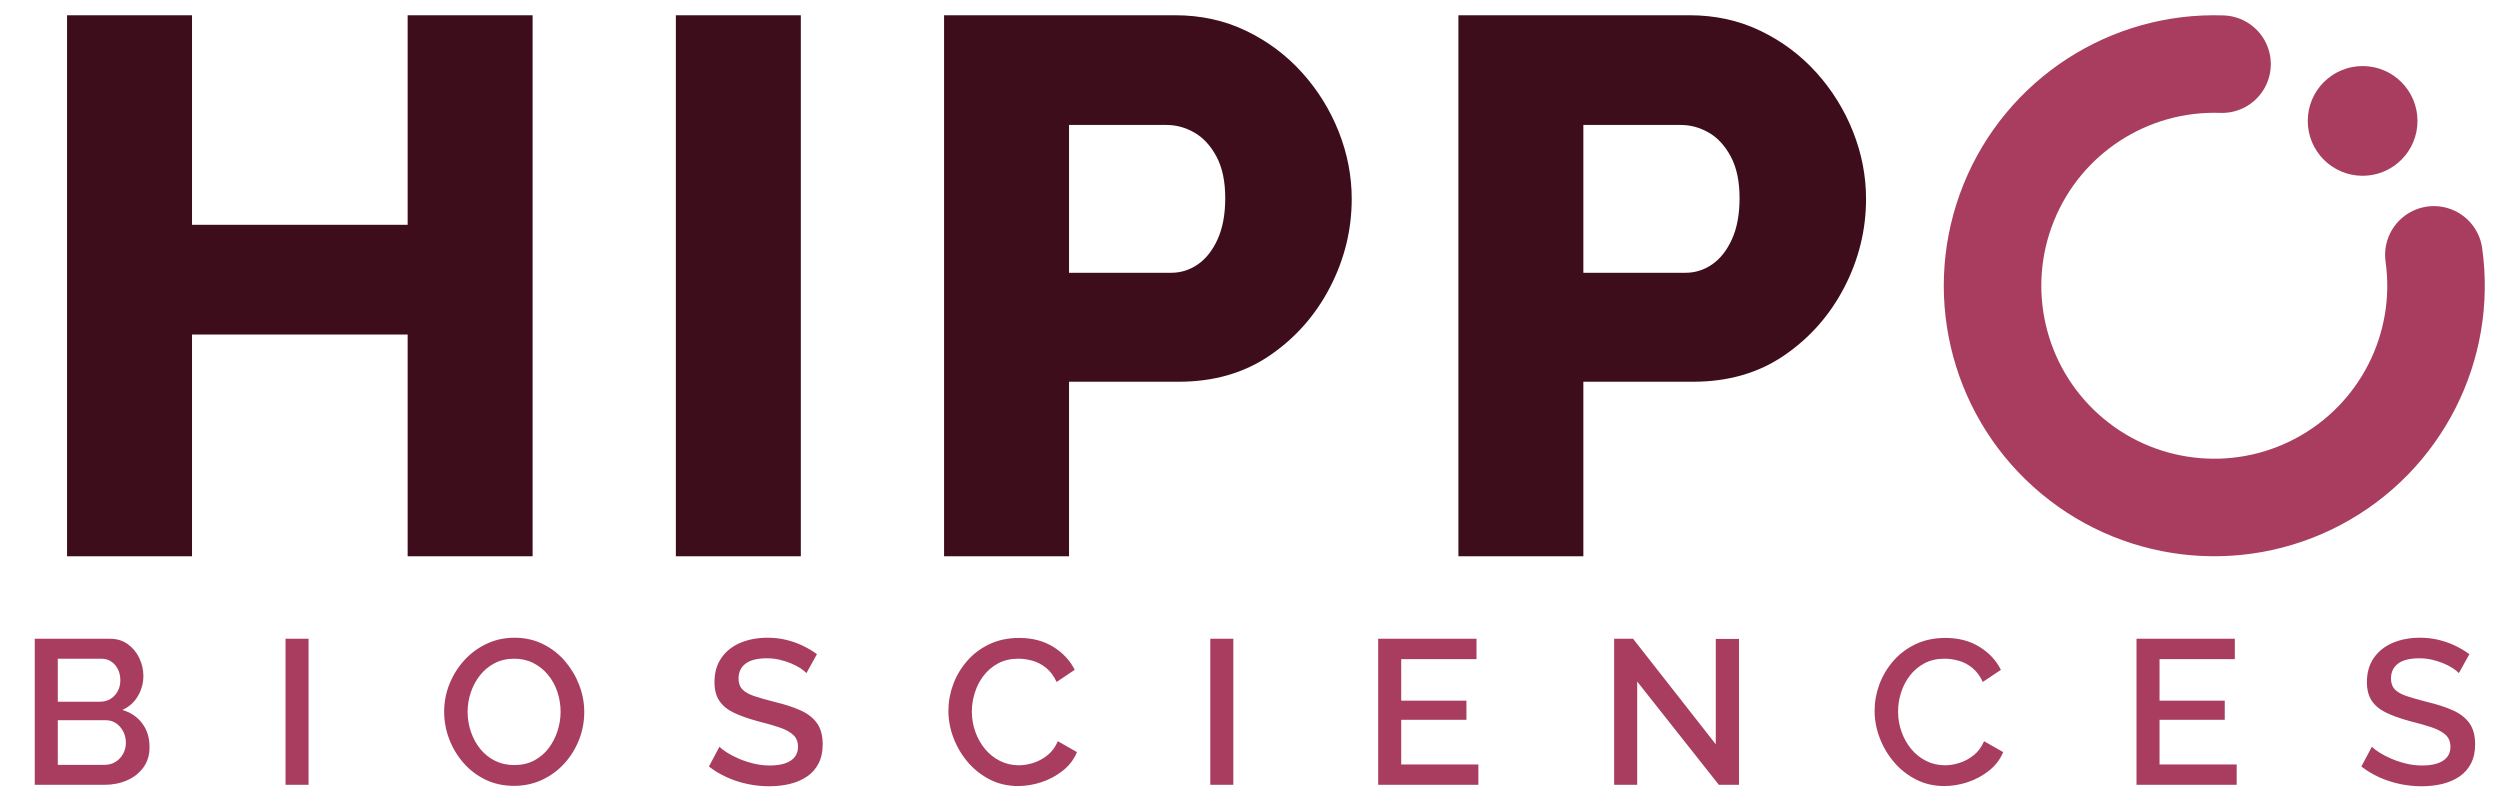
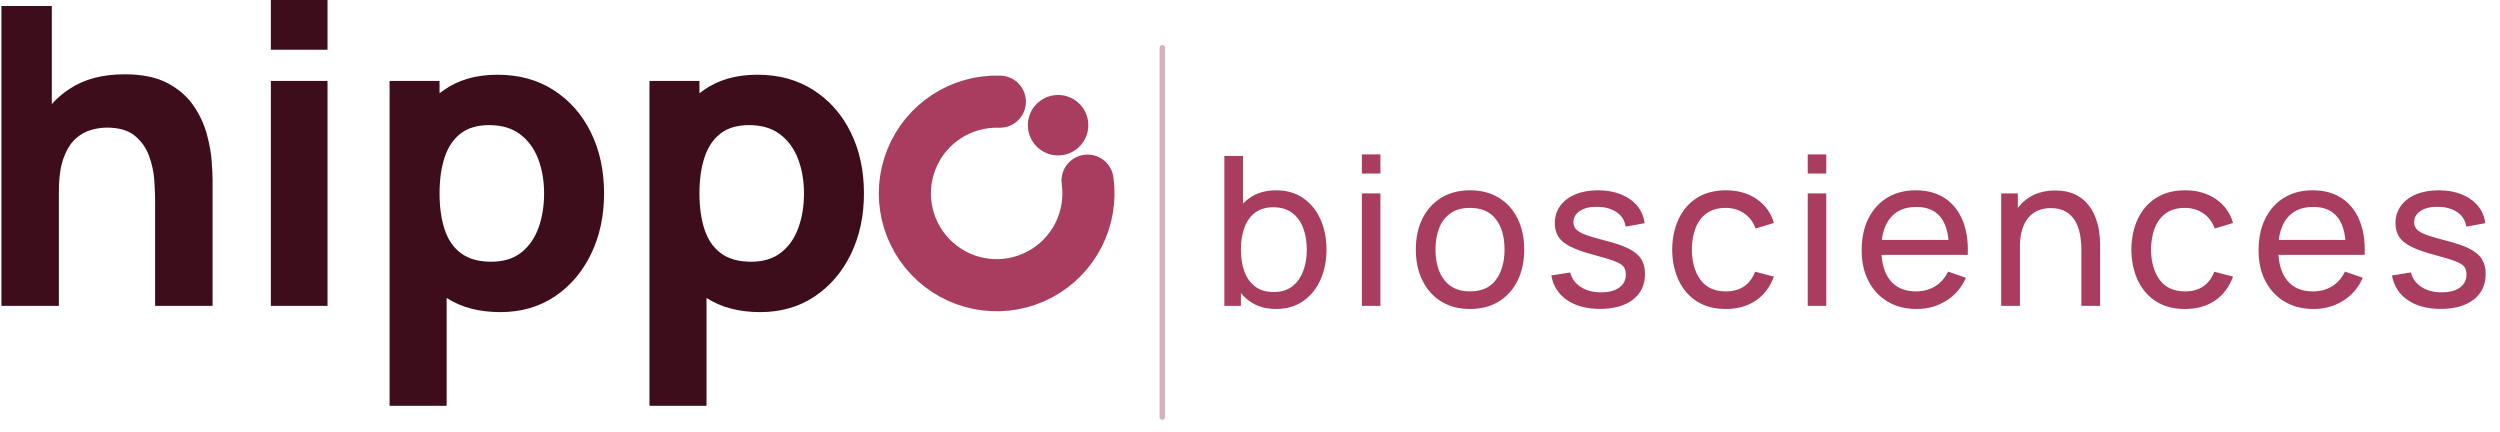
- <svg xmlns="http://www.w3.org/2000/svg" viewBox="-20 -20 3281 1050" role="img" aria-label="Hippo Biosciences">
-   <path d="M679.0 0.0V710.0H515.0V419.0H232.0V710.0H68.0V0.0H232.0V275.0H515.0V0.0Z M867.0 710.0V0.0H1031.0V710.0Z M1219.0 710.0V0.0H1522.0Q1573.0 0.0 1615.5 20.5Q1658.0 41.0 1689.0 75.5Q1720.0 110.0 1737.0 153.0Q1754.0 196.0 1754.0 241.0Q1754.0 302.0 1725.5 357.0Q1697.0 412.0 1646.5 446.5Q1596.0 481.0 1527.0 481.0H1383.0V710.0ZM1383.0 338.0H1517.0Q1536.0 338.0 1552.0 327.0Q1568.0 316.0 1578.0 294.0Q1588.0 272.0 1588.0 240.0Q1588.0 207.0 1576.5 185.5Q1565.0 164.0 1547.5 154.0Q1530.0 144.0 1511.0 144.0H1383.0Z M1894.0 710.0V0.0H2197.0Q2248.0 0.0 2290.5 20.5Q2333.0 41.0 2364.0 75.5Q2395.0 110.0 2412.0 153.0Q2429.0 196.0 2429.0 241.0Q2429.0 302.0 2400.5 357.0Q2372.0 412.0 2321.5 446.5Q2271.0 481.0 2202.0 481.0H2058.0V710.0ZM2058.0 338.0H2192.0Q2211.0 338.0 2227.0 327.0Q2243.0 316.0 2253.0 294.0Q2263.0 272.0 2263.0 240.0Q2263.0 207.0 2251.5 185.5Q2240.0 164.0 2222.5 154.0Q2205.0 144.0 2186.0 144.0H2058.0Z" fill="#3E0D1C" />
-   <path d="M 3174.2 314.5 A 291 291 0 1 1 2896.2 64.2" fill="none" stroke="#A83D60" stroke-width="128" stroke-linecap="round" />
-   <circle cx="3080.7" cy="138.7" r="72" fill="#A83D60" />
-   <path d="M176.26 960.59Q176.26 975.98 168.295 987.05Q160.33 998.12 146.83 1004.06Q133.33 1010.0 117.13 1010.0H25.6V818.3H124.42Q137.92 818.3 147.775 825.455Q157.63 832.61 162.895 843.815Q168.16 855.02 168.16 867.17Q168.16 881.21 161.005 893.495Q153.85 905.78 140.62 911.72Q157.09 916.58 166.675 929.405Q176.26 942.23 176.26 960.59ZM145.21 954.92Q145.21 946.82 141.835 940.205Q138.46 933.59 132.655 929.405Q126.85 925.22 119.02 925.22H55.84V983.81H117.13Q125.23 983.81 131.575 979.895Q137.92 975.98 141.565 969.365Q145.21 962.75 145.21 954.92ZM55.84 844.49V900.92H111.46Q119.02 900.92 124.96 897.275Q130.9 893.63 134.41 887.285Q137.92 880.94 137.92 872.84Q137.92 864.47 134.68 858.125Q131.44 851.78 125.905 848.135Q120.37 844.49 113.08 844.49Z M354.732 1010.0V818.3H384.972V1010.0Z M654.704 1011.35Q633.914 1011.35 617.174 1003.25Q600.434 995.15 588.284 981.245Q576.134 967.34 569.519 949.925Q562.904 932.51 562.904 914.15Q562.904 894.98 569.924 877.565Q576.944 860.15 589.364 846.515Q601.784 832.88 618.659 824.915Q635.534 816.95 655.244 816.95Q675.764 816.95 692.639 825.32Q709.514 833.69 721.529 847.73Q733.544 861.77 740.159 879.05Q746.774 896.33 746.774 914.42Q746.774 933.59 739.889 951.005Q733.004 968.42 720.584 982.055Q708.164 995.69 691.289 1003.52Q674.414 1011.35 654.704 1011.35ZM593.684 914.15Q593.684 927.65 598.004 940.34Q602.324 953.03 610.289 962.885Q618.254 972.74 629.594 978.41Q640.934 984.08 654.974 984.08Q669.554 984.08 680.894 978.14Q692.234 972.2 699.929 962.075Q707.624 951.95 711.674 939.395Q715.724 926.84 715.724 914.15Q715.724 900.65 711.539 888.095Q707.354 875.54 699.254 865.685Q691.154 855.83 679.949 850.16Q668.744 844.49 654.974 844.49Q640.394 844.49 629.054 850.43Q617.714 856.37 609.884 866.36Q602.054 876.35 597.869 888.77Q593.684 901.19 593.684 914.15Z M1038.376 863.39Q1035.676 860.42 1030.546 857.045Q1025.416 853.67 1018.396 850.7Q1011.376 847.73 1003.276 845.84Q995.176 843.95 986.536 843.95Q967.636 843.95 958.456 850.97Q949.276 857.99 949.276 870.41Q949.276 879.59 954.406 884.855Q959.536 890.12 970.066 893.63Q980.596 897.14 996.526 901.19Q1015.966 905.78 1030.276 912.125Q1044.586 918.47 1052.146 929.0Q1059.706 939.53 1059.706 956.81Q1059.706 971.39 1054.306 981.92Q1048.906 992.45 1039.186 999.065Q1029.466 1005.68 1016.776 1008.785Q1004.086 1011.89 989.506 1011.89Q975.196 1011.89 961.021 1008.92Q946.846 1005.95 934.021 1000.145Q921.196 994.34 910.396 985.97L924.166 960.05Q927.676 963.56 934.291 967.745Q940.906 971.93 949.681 975.71Q958.456 979.49 968.851 982.055Q979.246 984.62 990.046 984.62Q1008.136 984.62 1017.721 978.275Q1027.306 971.93 1027.306 960.05Q1027.306 950.33 1021.096 944.525Q1014.886 938.72 1003.006 934.67Q991.126 930.62 974.656 926.57Q955.756 921.44 943.066 915.365Q930.376 909.29 924.031 899.705Q917.686 890.12 917.686 875.27Q917.686 856.37 926.866 843.275Q936.046 830.18 951.841 823.565Q967.636 816.95 987.346 816.95Q1000.306 816.95 1011.916 819.785Q1023.526 822.62 1033.651 827.48Q1043.776 832.34 1052.146 838.55Z M1224.678 912.8Q1224.678 895.25 1230.888 878.375Q1237.098 861.5 1249.113 847.595Q1261.128 833.69 1278.408 825.455Q1295.688 817.22 1317.558 817.22Q1343.478 817.22 1362.378 828.965Q1381.278 840.71 1390.458 859.07L1366.698 875.0Q1361.298 863.39 1353.063 856.64Q1344.828 849.89 1335.243 847.19Q1325.658 844.49 1316.478 844.49Q1301.358 844.49 1290.018 850.565Q1278.678 856.64 1270.983 866.63Q1263.288 876.62 1259.373 889.04Q1255.458 901.46 1255.458 913.88Q1255.458 927.65 1260.048 940.475Q1264.638 953.3 1272.873 963.155Q1281.108 973.01 1292.448 978.68Q1303.788 984.35 1317.288 984.35Q1326.468 984.35 1336.458 981.11Q1346.448 977.87 1354.953 970.985Q1363.458 964.1 1368.318 952.76L1393.428 967.07Q1387.488 981.38 1374.933 991.37Q1362.378 1001.36 1346.853 1006.49Q1331.328 1011.62 1316.208 1011.62Q1295.958 1011.62 1279.218 1003.115Q1262.478 994.61 1250.328 980.435Q1238.178 966.26 1231.428 948.575Q1224.678 930.89 1224.678 912.8Z M1568.39 1010.0V818.3H1598.63V1010.0Z M1920.202 983.27V1010.0H1788.712V818.3H1917.772V845.03H1818.952V899.57H1904.542V924.68H1818.952V983.27Z M2128.644 874.46V1010.0H2098.404V818.3H2123.244L2231.784 956.81V818.57H2262.294V1010.0H2235.834Z M2440.226 912.8Q2440.226 895.25 2446.436 878.375Q2452.646 861.5 2464.661 847.595Q2476.676 833.69 2493.956 825.455Q2511.236 817.22 2533.106 817.22Q2559.026 817.22 2577.926 828.965Q2596.826 840.71 2606.006 859.07L2582.246 875.0Q2576.846 863.39 2568.611 856.64Q2560.376 849.89 2550.791 847.19Q2541.206 844.49 2532.026 844.49Q2516.906 844.49 2505.566 850.565Q2494.226 856.64 2486.531 866.63Q2478.836 876.62 2474.921 889.04Q2471.006 901.46 2471.006 913.88Q2471.006 927.65 2475.596 940.475Q2480.186 953.3 2488.421 963.155Q2496.656 973.01 2507.996 978.68Q2519.336 984.35 2532.836 984.35Q2542.016 984.35 2552.006 981.11Q2561.996 977.87 2570.501 970.985Q2579.006 964.1 2583.866 952.76L2608.976 967.07Q2603.036 981.38 2590.481 991.37Q2577.926 1001.36 2562.401 1006.49Q2546.876 1011.62 2531.756 1011.62Q2511.506 1011.62 2494.766 1003.115Q2478.026 994.61 2465.876 980.435Q2453.726 966.26 2446.976 948.575Q2440.226 930.89 2440.226 912.8Z M2915.428 983.27V1010.0H2783.938V818.3H2912.998V845.03H2814.178V899.57H2899.768V924.68H2814.178V983.27Z M3207.03 863.39Q3204.33 860.42 3199.2 857.045Q3194.07 853.67 3187.05 850.7Q3180.03 847.73 3171.93 845.84Q3163.83 843.95 3155.19 843.95Q3136.29 843.95 3127.11 850.97Q3117.93 857.99 3117.93 870.41Q3117.93 879.59 3123.06 884.855Q3128.19 890.12 3138.72 893.63Q3149.25 897.14 3165.18 901.19Q3184.62 905.78 3198.93 912.125Q3213.24 918.47 3220.8 929.0Q3228.36 939.53 3228.36 956.81Q3228.36 971.39 3222.96 981.92Q3217.56 992.45 3207.84 999.065Q3198.12 1005.68 3185.43 1008.785Q3172.74 1011.89 3158.16 1011.89Q3143.85 1011.89 3129.675 1008.92Q3115.5 1005.95 3102.675 1000.145Q3089.85 994.34 3079.05 985.97L3092.82 960.05Q3096.33 963.56 3102.945 967.745Q3109.56 971.93 3118.335 975.71Q3127.11 979.49 3137.505 982.055Q3147.9 984.62 3158.7 984.62Q3176.79 984.62 3186.375 978.275Q3195.96 971.93 3195.96 960.05Q3195.96 950.33 3189.75 944.525Q3183.54 938.72 3171.66 934.67Q3159.78 930.62 3143.31 926.57Q3124.41 921.44 3111.72 915.365Q3099.03 909.29 3092.685 899.705Q3086.34 890.12 3086.34 875.27Q3086.34 856.37 3095.52 843.275Q3104.7 830.18 3120.495 823.565Q3136.29 816.95 3156 816.95Q3168.96 816.95 3180.57 819.785Q3192.18 822.62 3202.305 827.48Q3212.43 832.34 3220.8 838.55Z" fill="#A83D60" />
+ <svg xmlns="http://www.w3.org/2000/svg" viewBox="-20 -20 8337 1440" role="img" aria-label="Hippo Biosciences">
+   <path d="M497.222 1000.0V645.833Q497.222 620.139 494.444 580.208Q491.667 540.278 477.083 500Q462.5 459.722 429.514 432.639Q396.528 405.556 336.111 405.556Q311.806 405.556 284.028 413.194Q256.25 420.833 231.944 442.708Q207.639 464.583 192.014 506.944Q176.389 549.306 176.389 619.444V1000.0H-15.278V0.0H152.778V327.083Q178.472 297.917 213.194 275.694Q285.417 227.778 395.833 227.778Q484.028 227.778 539.583 257.639Q595.139 287.5 626.042 333.333Q656.944 379.167 670.139 428.819Q683.333 478.472 686.111 519.444Q688.889 560.417 688.889 579.167V1000.0Z M883.333 145.833V-20.833H1072.222V145.833ZM883.333 1000.0V250.0H1072.222V1000.0Z M1648.611 1020.833Q1542.361 1020.833 1469.444 973.611V1333.333H1279.167V250.0H1445.833V290.972Q1452.083 286.111 1459.028 281.25Q1531.944 229.167 1638.889 229.167Q1746.528 229.167 1826.389 280.556Q1906.25 331.944 1950.347 421.181Q1994.444 510.417 1994.444 625.0Q1994.444 737.5 1951.042 827.083Q1907.639 916.667 1829.861 968.75Q1752.083 1020.833 1648.611 1020.833ZM1618.056 852.778Q1679.167 852.778 1718.056 822.222Q1756.944 791.667 1775.694 739.931Q1794.444 688.194 1794.444 625.0Q1794.444 562.5 1775.0 510.764Q1755.556 459.028 1714.931 428.125Q1674.306 397.222 1611.111 397.222Q1552.083 397.222 1515.625 425.694Q1479.167 454.167 1462.5 505.556Q1445.833 556.944 1445.833 625.0Q1445.833 693.056 1462.5 744.444Q1479.167 795.833 1517.014 824.306Q1554.861 852.778 1618.056 852.778Z M2515.278 1020.833Q2409.028 1020.833 2336.111 973.611V1333.333H2145.833V250.0H2312.5V290.972Q2318.75 286.111 2325.694 281.25Q2398.611 229.167 2505.556 229.167Q2613.194 229.167 2693.056 280.556Q2772.917 331.944 2817.014 421.181Q2861.111 510.417 2861.111 625.0Q2861.111 737.5 2817.708 827.083Q2774.306 916.667 2696.528 968.75Q2618.75 1020.833 2515.278 1020.833ZM2484.722 852.778Q2545.833 852.778 2584.722 822.222Q2623.611 791.667 2642.361 739.931Q2661.111 688.194 2661.111 625.0Q2661.111 562.5 2641.667 510.764Q2622.222 459.028 2581.597 428.125Q2540.972 397.222 2477.778 397.222Q2418.75 397.222 2382.292 425.694Q2345.833 454.167 2329.167 505.556Q2312.5 556.944 2312.5 625.0Q2312.5 693.056 2329.167 744.444Q2345.833 795.833 2383.681 824.306Q2421.528 852.778 2484.722 852.778Z" fill="#3E0D1C" />
+   <path d="M 3606.8 582.4 A 306.1 306.1 0 1 1 3314.3 319.1" fill="none" stroke="#A83D60" stroke-width="173.8" stroke-linecap="round" />
+   <circle cx="3508.5" cy="397.5" r="100.8" fill="#A83D60" />
+   <rect x="3847" y="130" width="18" height="1250" rx="9" fill="#D9AFBF" />
+   <path d="M4235.5 1010.417Q4182.722 1010.417 4146.611 984.028Q4130.639 972.569 4118.139 957.292V1000.0H4062.931V500.0H4125.083V659.028Q4135.153 648.611 4146.958 640.278Q4183.069 614.583 4235.847 614.583Q4287.931 614.583 4325.604 640.451Q4363.278 666.319 4383.417 711.111Q4403.556 755.903 4403.556 812.153Q4403.556 868.403 4383.417 913.194Q4363.278 957.986 4325.604 984.201Q4287.931 1010.417 4235.5 1010.417ZM4227.861 953.819Q4265.014 953.819 4289.319 935.069Q4313.625 916.319 4325.778 884.201Q4337.931 852.083 4337.931 812.153Q4337.931 772.569 4325.951 740.625Q4313.972 708.681 4289.146 689.931Q4264.319 671.181 4226.125 671.181Q4189.667 671.181 4165.708 689.062Q4141.75 706.944 4129.944 738.715Q4118.139 770.486 4118.139 812.153Q4118.139 853.125 4129.771 885.243Q4141.403 917.361 4165.708 935.59Q4190.014 953.819 4227.861 953.819Z M4521.611 558.681V494.792H4583.417V558.681ZM4521.611 1000.0V625.0H4583.417V1000.0Z M4882.028 1010.417Q4826.125 1010.417 4785.674 985.069Q4745.222 959.722 4723.347 914.931Q4701.472 870.139 4701.472 812.153Q4701.472 753.125 4723.694 708.681Q4745.917 664.236 4786.542 639.41Q4827.167 614.583 4882.028 614.583Q4938.278 614.583 4978.903 639.757Q5019.528 664.931 5041.229 709.549Q5062.931 754.167 5062.931 812.153Q5062.931 870.833 5041.056 915.451Q5019.181 960.069 4978.556 985.243Q4937.931 1010.417 4882.028 1010.417ZM4882.028 951.736Q4940.361 951.736 4968.833 912.847Q4997.306 873.958 4997.306 812.153Q4997.306 748.611 4968.486 710.938Q4939.667 673.264 4882.028 673.264Q4842.792 673.264 4817.444 690.972Q4792.097 708.681 4779.597 739.931Q4767.097 771.181 4767.097 812.153Q4767.097 875.347 4796.264 913.542Q4825.431 951.736 4882.028 951.736Z M5315.708 1010.069Q5248.694 1010.069 5205.812 980.729Q5162.931 951.389 5153.208 898.611L5216.403 888.542Q5224.042 919.097 5251.472 936.979Q5278.903 954.861 5319.528 954.861Q5358.069 954.861 5379.944 938.889Q5401.819 922.917 5401.819 895.486Q5401.819 879.514 5394.528 869.618Q5387.236 859.722 5364.493 851.042Q5341.75 842.361 5295.917 830.208Q5246.264 817.014 5217.792 802.778Q5189.319 788.542 5177.167 769.792Q5165.014 751.042 5165.014 724.306Q5165.014 691.319 5183.069 666.493Q5201.125 641.667 5233.59 628.125Q5266.056 614.583 5309.111 614.583Q5351.819 614.583 5385.5 628.125Q5419.181 641.667 5439.84 666.493Q5460.5 691.319 5464.319 724.306L5401.125 735.764Q5396.611 705.556 5372.132 688.194Q5347.653 670.833 5309.111 669.792Q5272.653 668.403 5249.91 682.639Q5227.167 696.875 5227.167 721.181Q5227.167 734.722 5235.674 744.444Q5244.181 754.167 5267.271 762.847Q5290.361 771.528 5334.458 782.639Q5384.111 795.139 5412.757 809.896Q5441.403 824.653 5453.556 844.618Q5465.708 864.583 5465.708 893.75Q5465.708 947.917 5425.778 978.993Q5385.847 1010.069 5315.708 1010.069Z M5735.153 1010.417Q5678.208 1010.417 5638.451 984.896Q5598.694 959.375 5577.861 914.583Q5557.028 869.792 5556.333 812.5Q5557.028 753.819 5578.382 709.201Q5599.736 664.583 5639.667 639.583Q5679.597 614.583 5735.847 614.583Q5795.222 614.583 5838.104 643.75Q5880.986 672.917 5895.569 723.611L5834.458 742.014Q5822.653 709.375 5796.09 691.319Q5769.528 673.264 5735.153 673.264Q5696.611 673.264 5671.611 691.146Q5646.611 709.028 5634.458 740.451Q5622.306 771.875 5621.958 812.5Q5622.653 875.0 5650.951 913.368Q5679.25 951.736 5735.153 951.736Q5771.958 951.736 5796.264 934.896Q5820.569 918.056 5833.069 886.111L5895.569 902.431Q5876.125 954.861 5834.806 982.639Q5793.486 1010.417 5735.153 1010.417Z M6008.417 558.681V494.792H6070.222V558.681ZM6008.417 1000.0V625.0H6070.222V1000.0Z M6371.611 1010.417Q6316.403 1010.417 6275.257 985.938Q6234.111 961.458 6211.194 917.535Q6188.278 873.611 6188.278 814.931Q6188.278 753.472 6210.847 708.507Q6233.417 663.542 6273.868 639.062Q6314.319 614.583 6368.833 614.583Q6425.431 614.583 6465.187 640.625Q6504.944 666.667 6524.91 714.931Q6544.875 763.194 6542.097 829.861H6254.597Q6258.069 883.681 6283.764 915.278Q6313.625 951.736 6368.833 951.736Q6405.986 951.736 6433.417 934.722Q6460.847 917.708 6476.472 885.764L6535.847 906.25Q6513.972 955.903 6470.049 983.16Q6426.125 1010.417 6371.611 1010.417ZM6477.861 780.208Q6473 731.25 6451.472 704.167Q6424.389 670.139 6370.917 670.139Q6313.625 670.139 6283.764 706.944Q6261.194 734.722 6255.639 780.208Z M6920.917 1000.0V812.153Q6920.917 785.417 6916.229 760.764Q6911.542 736.111 6899.91 716.493Q6888.278 696.875 6868.66 685.417Q6849.042 673.958 6819.181 673.958Q6795.917 673.958 6776.993 681.771Q6758.069 689.583 6744.528 705.556Q6730.986 721.528 6723.521 745.66Q6716.056 769.792 6716.056 802.431V1000.0H6653.556V625.0H6709.111V673.264Q6726.125 650.694 6750.431 636.111Q6785.847 615.278 6834.111 615.278Q6870.569 615.278 6896.264 626.736Q6921.958 638.194 6938.972 657.118Q6955.986 676.042 6965.708 699.479Q6975.431 722.917 6979.424 747.049Q6983.417 771.181 6983.417 792.708V1000.0Z M7266.403 1010.417Q7209.458 1010.417 7169.701 984.896Q7129.944 959.375 7109.111 914.583Q7088.278 869.792 7087.583 812.5Q7088.278 753.819 7109.632 709.201Q7130.986 664.583 7170.917 639.583Q7210.847 614.583 7267.097 614.583Q7326.472 614.583 7369.354 643.75Q7412.236 672.917 7426.819 723.611L7365.708 742.014Q7353.903 709.375 7327.34 691.319Q7300.778 673.264 7266.403 673.264Q7227.861 673.264 7202.861 691.146Q7177.861 709.028 7165.708 740.451Q7153.556 771.875 7153.208 812.5Q7153.903 875.0 7182.201 913.368Q7210.5 951.736 7266.403 951.736Q7303.208 951.736 7327.514 934.896Q7351.819 918.056 7364.319 886.111L7426.819 902.431Q7407.375 954.861 7366.056 982.639Q7324.736 1010.417 7266.403 1010.417Z M7695.222 1010.417Q7640.014 1010.417 7598.868 985.938Q7557.722 961.458 7534.806 917.535Q7511.889 873.611 7511.889 814.931Q7511.889 753.472 7534.458 708.507Q7557.028 663.542 7597.479 639.062Q7637.931 614.583 7692.444 614.583Q7749.042 614.583 7788.799 640.625Q7828.556 666.667 7848.521 714.931Q7868.486 763.194 7865.708 829.861H7578.208Q7581.681 883.681 7607.375 915.278Q7637.236 951.736 7692.444 951.736Q7729.597 951.736 7757.028 934.722Q7784.458 917.708 7800.083 885.764L7859.458 906.25Q7837.583 955.903 7793.66 983.16Q7749.736 1010.417 7695.222 1010.417ZM7801.472 780.208Q7796.611 731.25 7775.083 704.167Q7748 670.139 7694.528 670.139Q7637.236 670.139 7607.375 706.944Q7584.806 734.722 7579.25 780.208Z M8119.181 1010.069Q8052.167 1010.069 8009.285 980.729Q7966.403 951.389 7956.681 898.611L8019.875 888.542Q8027.514 919.097 8054.944 936.979Q8082.375 954.861 8123.0 954.861Q8161.542 954.861 8183.417 938.889Q8205.292 922.917 8205.292 895.486Q8205.292 879.514 8198.0 869.618Q8190.708 859.722 8167.965 851.042Q8145.222 842.361 8099.389 830.208Q8049.736 817.014 8021.264 802.778Q7992.792 788.542 7980.639 769.792Q7968.486 751.042 7968.486 724.306Q7968.486 691.319 7986.542 666.493Q8004.597 641.667 8037.062 628.125Q8069.528 614.583 8112.583 614.583Q8155.292 614.583 8188.972 628.125Q8222.653 641.667 8243.312 666.493Q8263.972 691.319 8267.792 724.306L8204.597 735.764Q8200.083 705.556 8175.604 688.194Q8151.125 670.833 8112.583 669.792Q8076.125 668.403 8053.382 682.639Q8030.639 696.875 8030.639 721.181Q8030.639 734.722 8039.146 744.444Q8047.653 754.167 8070.743 762.847Q8093.833 771.528 8137.931 782.639Q8187.583 795.139 8216.229 809.896Q8244.875 824.653 8257.028 844.618Q8269.181 864.583 8269.181 893.75Q8269.181 947.917 8229.25 978.993Q8189.319 1010.069 8119.181 1010.069Z" fill="#A83D60" />
</svg>
